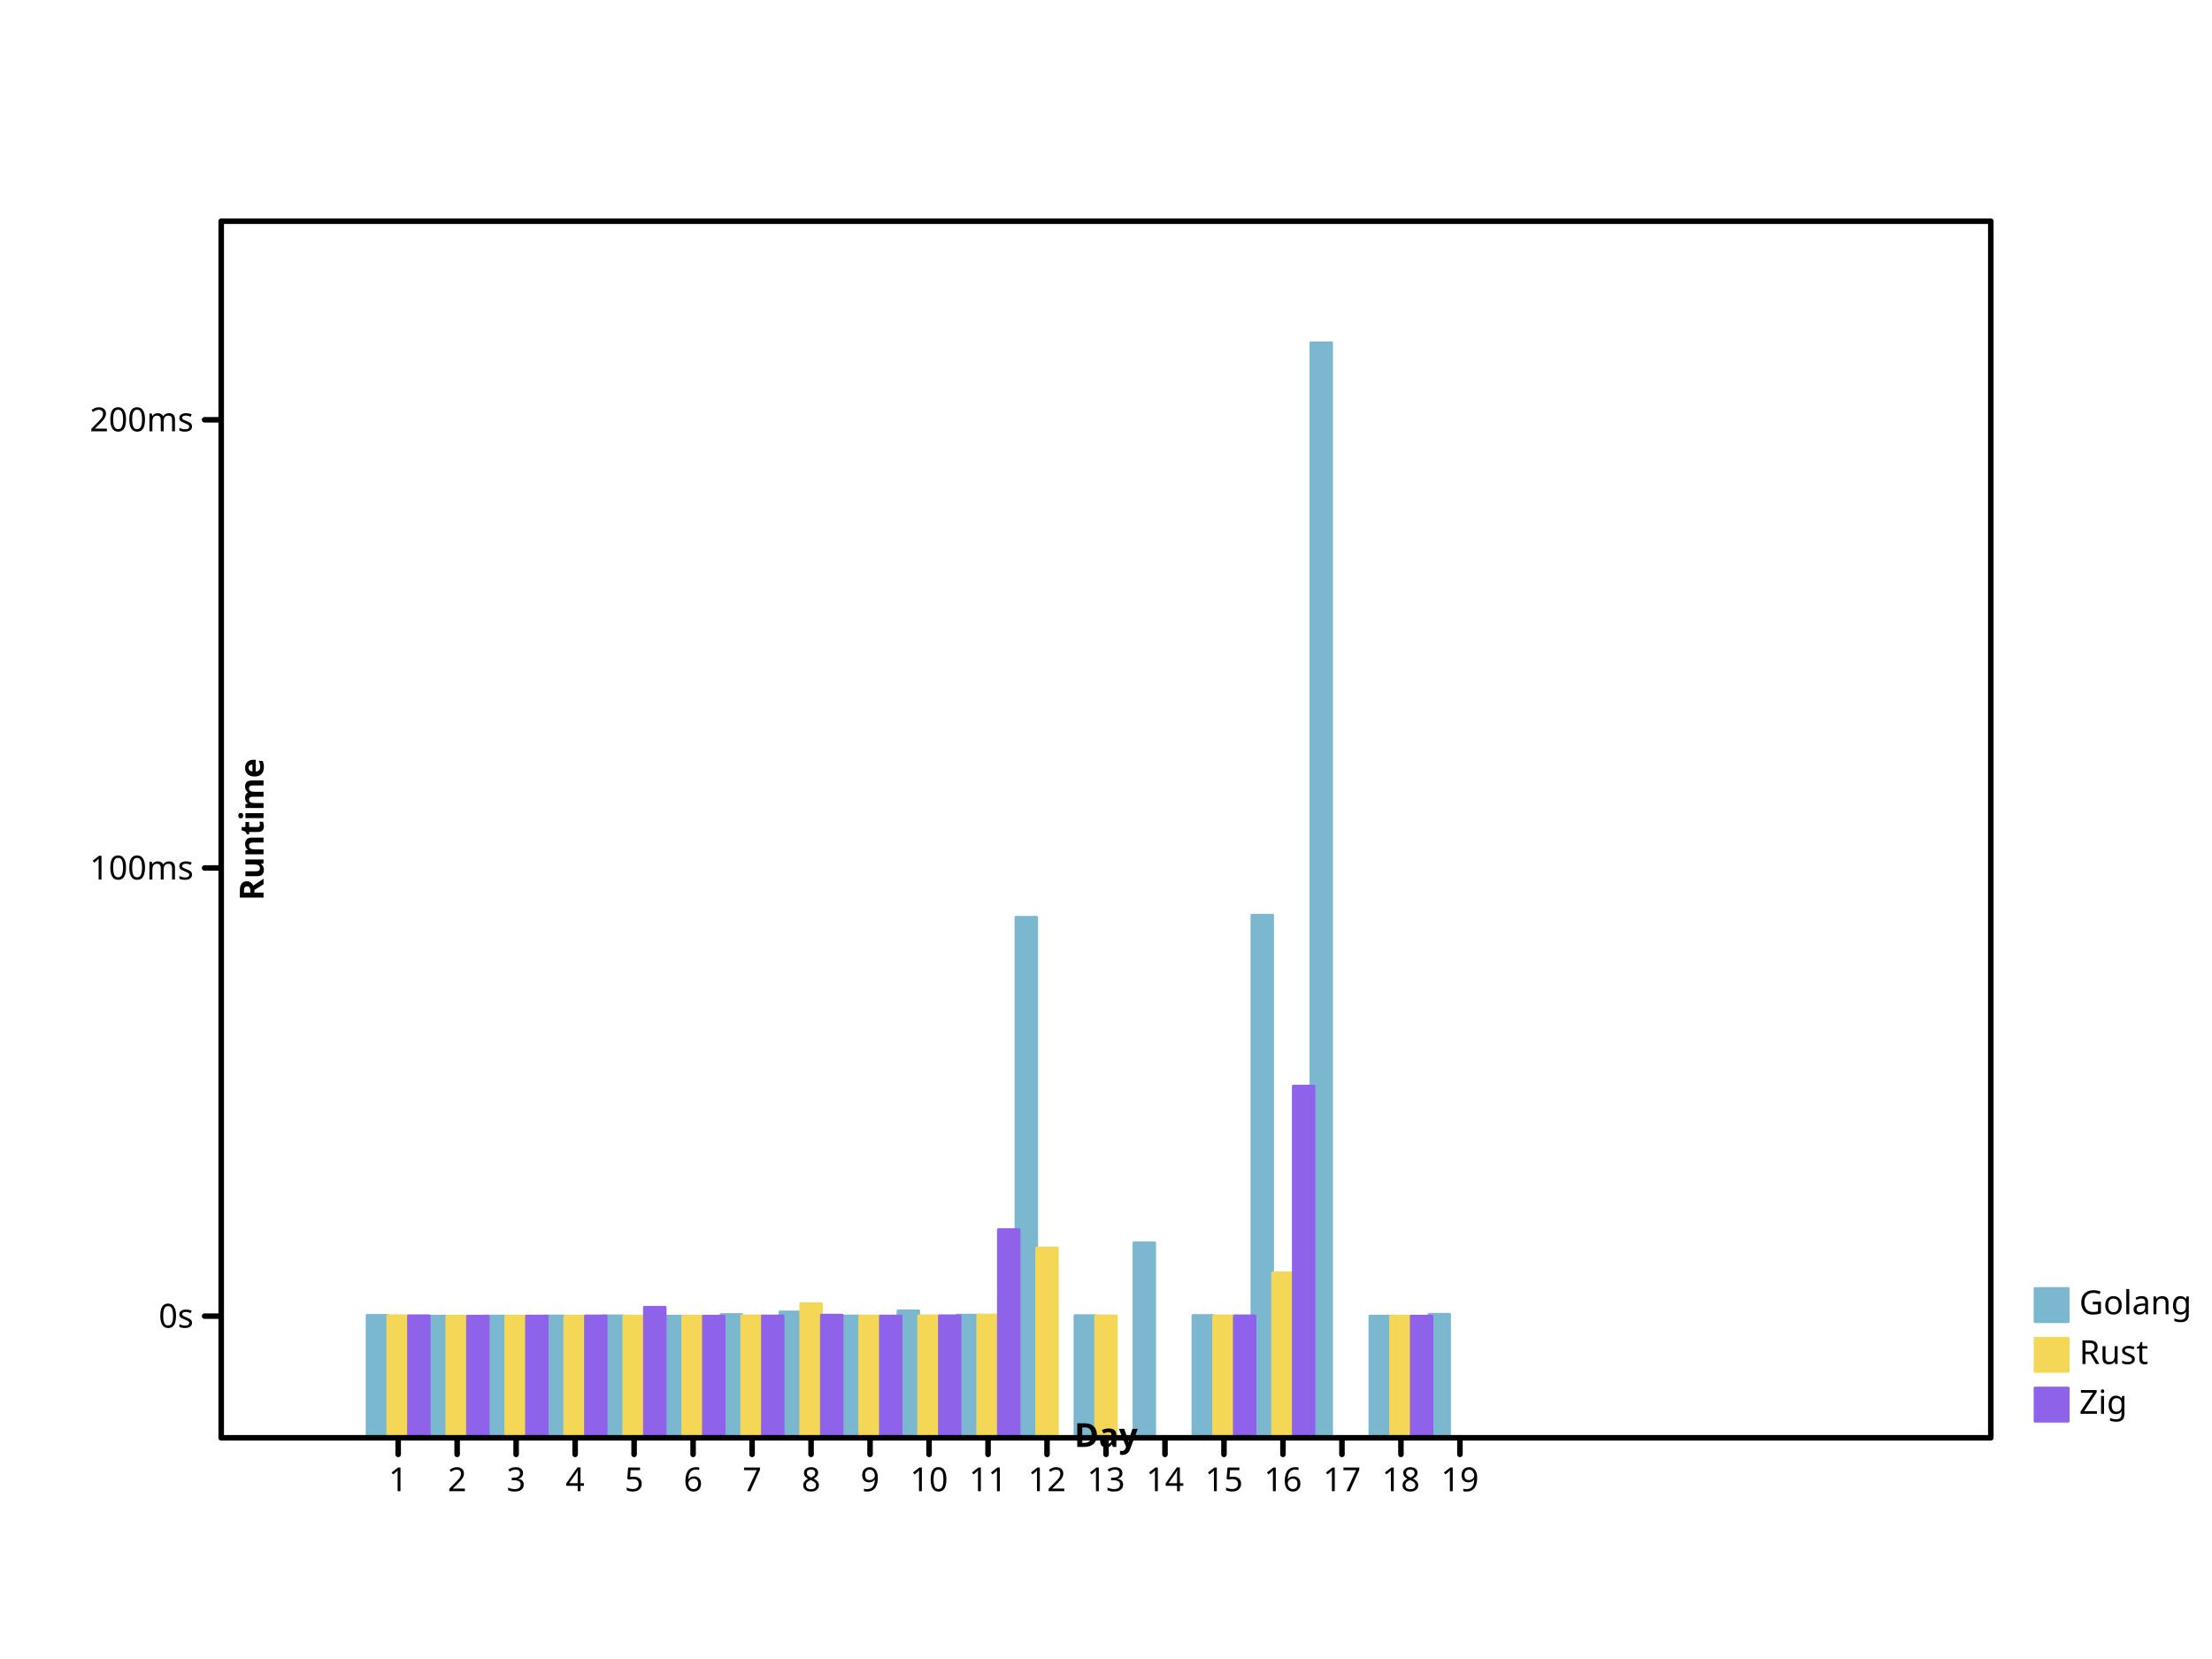
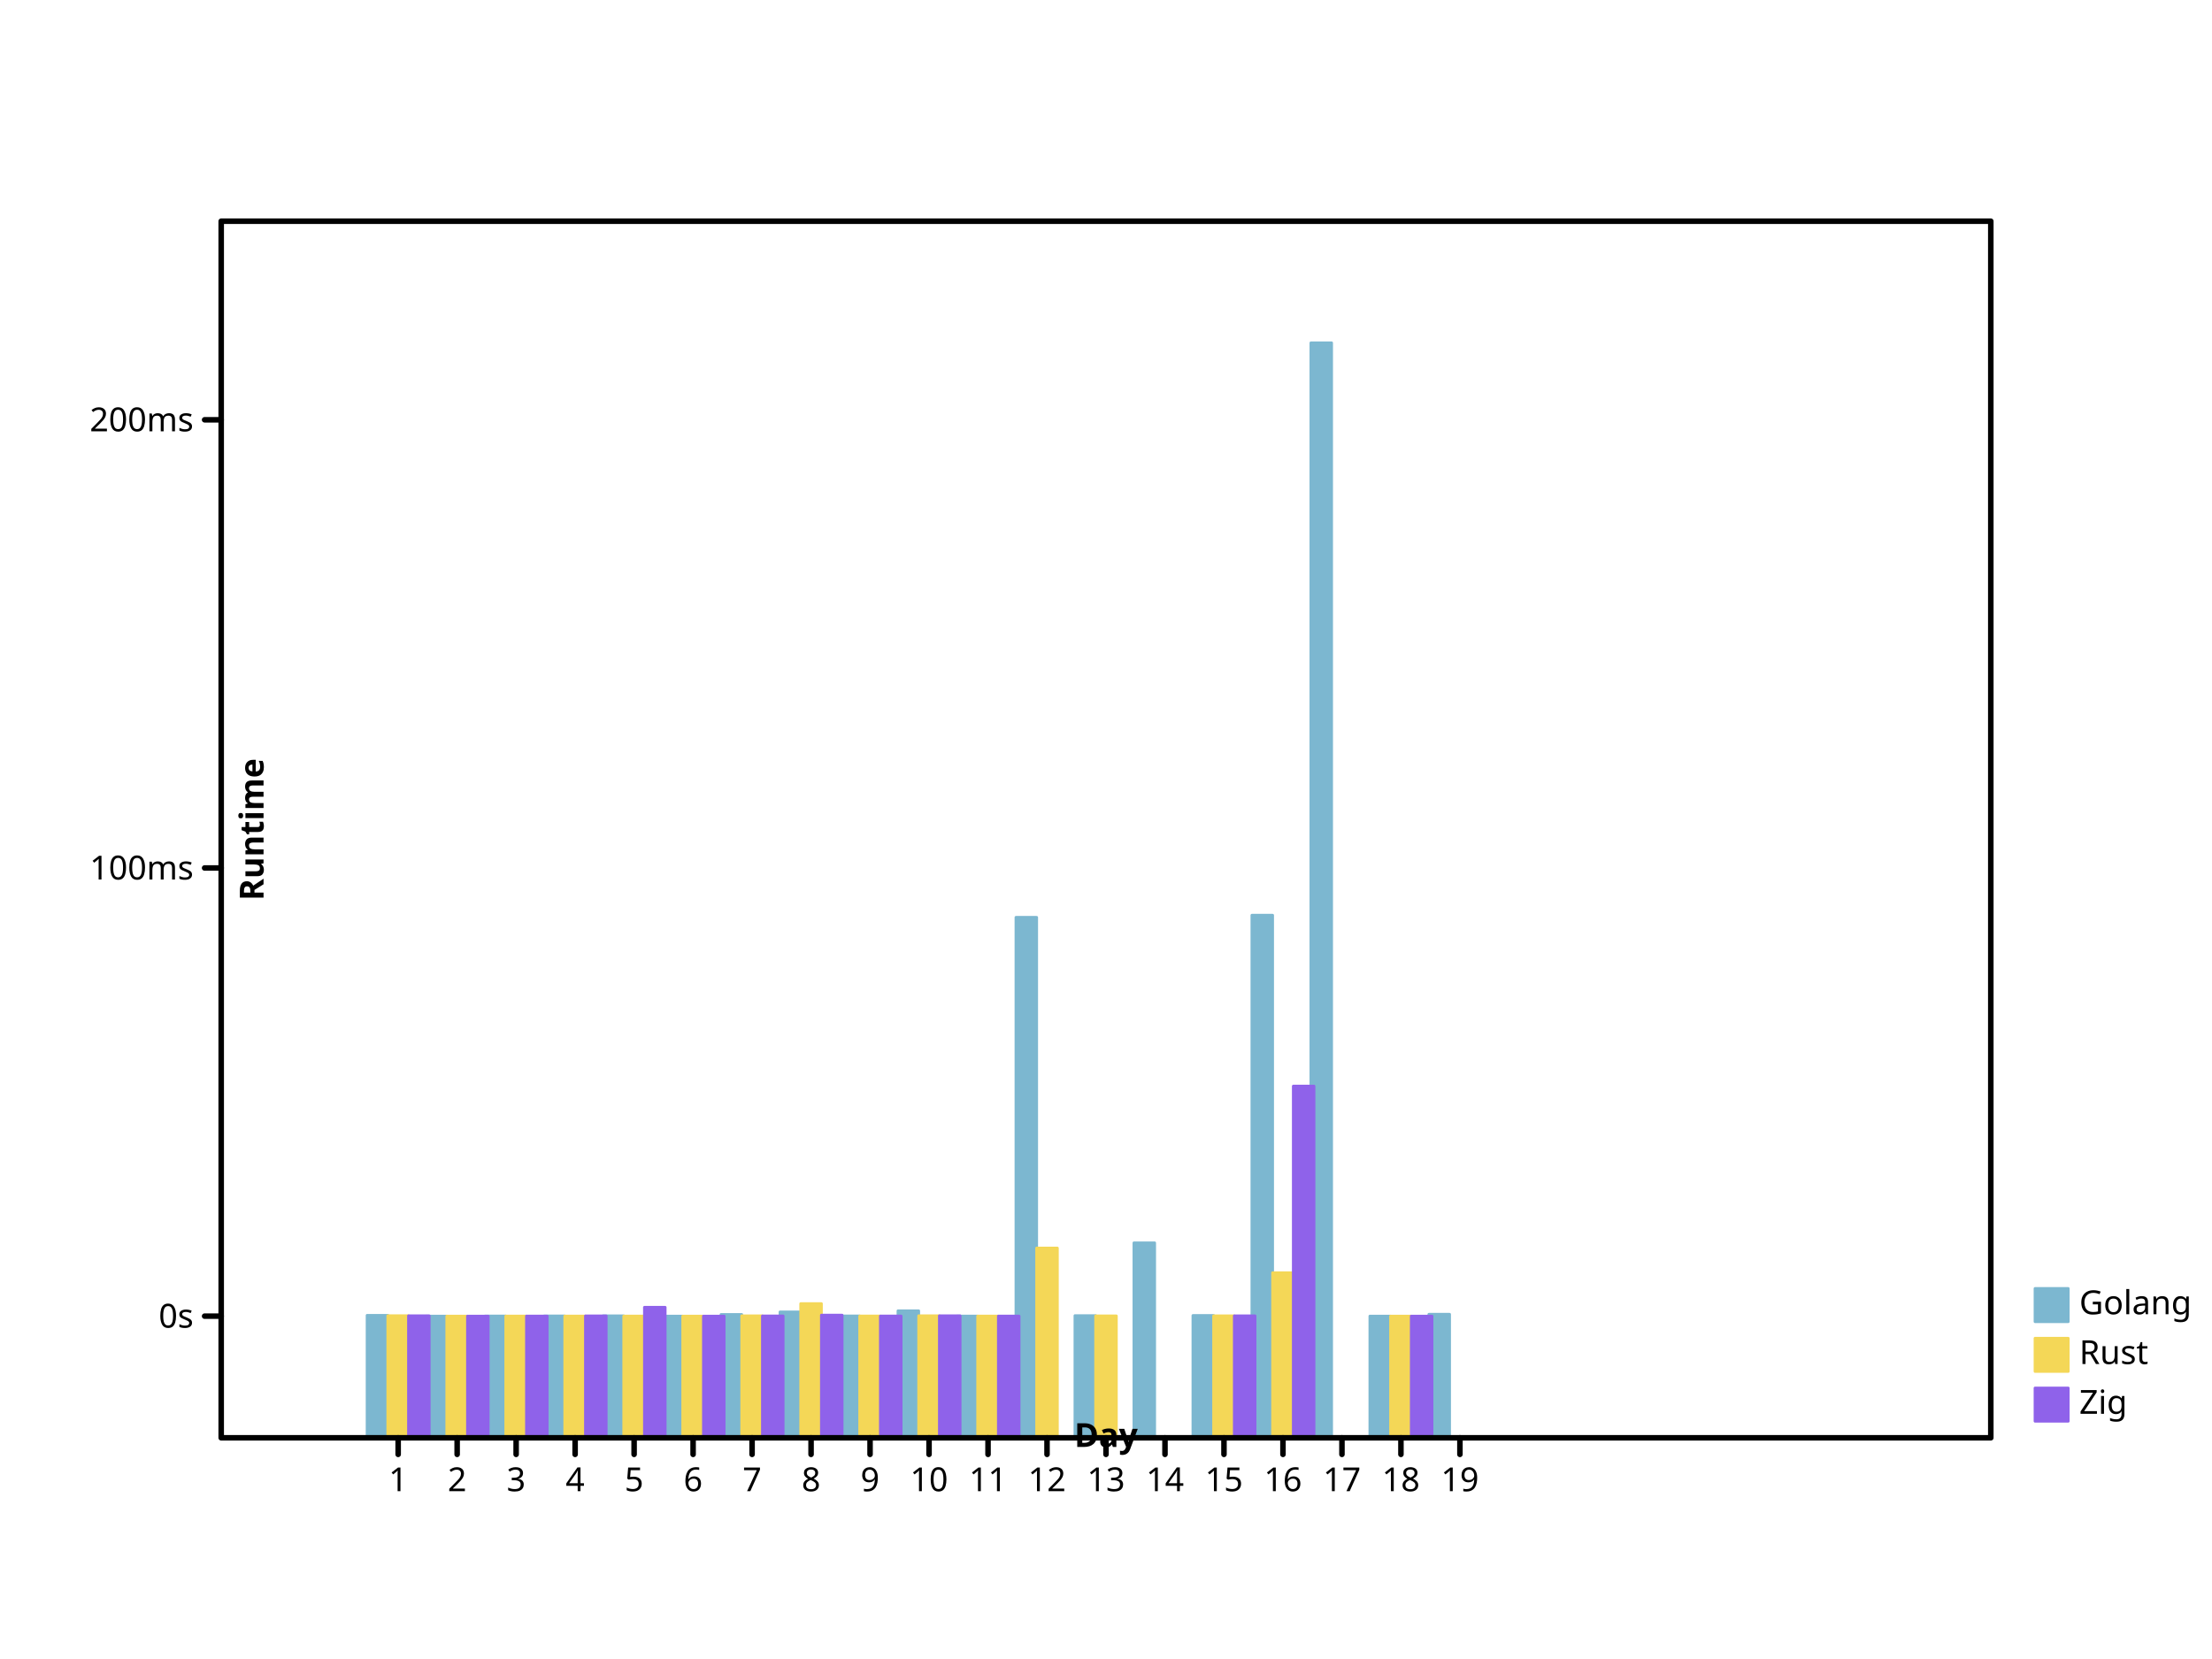
<svg xmlns="http://www.w3.org/2000/svg" preserveAspectRatio="xMidYMid meet" width="800" height="600" viewbox="0 0 800 600">
  <defs>
-     <marker markerUnits="userSpaceOnUse" markerWidth="2%" markerHeight="2%" id="circle" viewBox="0 0 10 10 " refX="5" refY="5">
-       <circle cx="5" cy="5" r="3" fill="none" stroke="black" />
+     <marker refY="5" markerUnits="userSpaceOnUse" markerWidth="2%" markerHeight="2%" id="circle" viewBox="0 0 10 10 " refX="5">
+       <circle cy="5" r="3" fill="none" stroke="black" cx="5" />
    </marker>
-     <marker markerHeight="2%" id="filled-circle" viewBox="0 0 10 10 " refX="5" refY="5" markerUnits="userSpaceOnUse" markerWidth="2%">
-       <circle cx="5" cy="5" r="3" fill="black" stroke="none" />
+     <marker refY="5" markerUnits="userSpaceOnUse" markerWidth="2%" markerHeight="2%" id="filled-circle" viewBox="0 0 10 10 " refX="5">
+       <circle r="3" fill="black" stroke="none" cx="5" cy="5" />
    </marker>
-     <marker markerUnits="userSpaceOnUse" markerWidth="2%" markerHeight="2%" id="square" viewBox="0 0 10 10 " refX="5" refY="5">
-       <rect y="2" width="6" height="6" fill="none" stroke="black" x="2" />
+     <marker markerWidth="2%" markerHeight="2%" id="square" viewBox="0 0 10 10 " refX="5" refY="5" markerUnits="userSpaceOnUse">
+       <rect width="6" height="6" fill="none" stroke="black" x="2" y="2" />
    </marker>
-     <marker refX="5" refY="5" markerUnits="userSpaceOnUse" markerWidth="2%" markerHeight="2%" id="filled-square" viewBox="0 0 10 10 ">
-       <rect stroke="none" x="2" y="2" width="6" height="6" fill="black" />
+     <marker markerHeight="2%" id="filled-square" viewBox="0 0 10 10 " refX="5" refY="5" markerUnits="userSpaceOnUse" markerWidth="2%">
+       <rect width="6" height="6" fill="black" stroke="none" x="2" y="2" />
    </marker>
  </defs>
-   <g fill="hsl(198, 47%, 65%)" stroke="hsl(198, 47%, 65%)" stroke-width="1px" stroke-linecap="round" stroke-linejoin="round" transform="translate(80 520 )scale(1 -1 )">
-     <rect width="7.485380e+00" height="4.428924e+01" vector-effect="non-scaling-stroke" x="5.277193e+01" y="0" />
+   <g stroke-linejoin="round" transform="translate(80 520 )scale(1 -1 )" fill="hsl(198, 47%, 65%)" stroke="hsl(198, 47%, 65%)" stroke-width="1px" stroke-linecap="round">
+     <rect vector-effect="non-scaling-stroke" x="5.277193e+01" y="0" width="7.485380e+00" height="4.428924e+01" />
    <rect vector-effect="non-scaling-stroke" x="7.410526e+01" y="0" width="7.485380e+00" height="4.401184e+01" />
    <rect height="4.404912e+01" vector-effect="non-scaling-stroke" x="9.543860e+01" y="0" width="7.485380e+00" />
-     <rect y="0" width="7.485380e+00" height="4.405551e+01" vector-effect="non-scaling-stroke" x="1.167719e+02" />
-     <rect x="1.381053e+02" y="0" width="7.485380e+00" height="4.409855e+01" vector-effect="non-scaling-stroke" />
-     <rect x="1.594386e+02" y="0" width="7.485380e+00" height="4.400022e+01" vector-effect="non-scaling-stroke" />
-     <rect vector-effect="non-scaling-stroke" x="1.807719e+02" y="0" width="7.485380e+00" height="4.460057e+01" />
-     <rect x="2.021053e+02" y="0" width="7.485380e+00" height="4.552251e+01" vector-effect="non-scaling-stroke" />
-     <rect height="4.406198e+01" vector-effect="non-scaling-stroke" x="2.234386e+02" y="0" width="7.485380e+00" />
+     <rect height="4.405551e+01" vector-effect="non-scaling-stroke" x="1.167719e+02" y="0" width="7.485380e+00" />
+     <rect width="7.485380e+00" height="4.409855e+01" vector-effect="non-scaling-stroke" x="1.381053e+02" y="0" />
+     <rect y="0" width="7.485380e+00" height="4.400022e+01" vector-effect="non-scaling-stroke" x="1.594386e+02" />
+     <rect y="0" width="7.485380e+00" height="4.460057e+01" vector-effect="non-scaling-stroke" x="1.807719e+02" />
+     <rect height="4.552251e+01" vector-effect="non-scaling-stroke" x="2.021053e+02" y="0" width="7.485380e+00" />
+     <rect y="0" width="7.485380e+00" height="4.406198e+01" vector-effect="non-scaling-stroke" x="2.234386e+02" />
    <rect y="0" width="7.485380e+00" height="4.593132e+01" vector-effect="non-scaling-stroke" x="2.447719e+02" />
-     <rect width="7.485380e+00" height="4.436095e+01" vector-effect="non-scaling-stroke" x="2.661053e+02" y="0" />
+     <rect y="0" width="7.485380e+00" height="4.402135e+01" vector-effect="non-scaling-stroke" x="2.661053e+02" />
    <rect vector-effect="non-scaling-stroke" x="2.874386e+02" y="0" width="7.485380e+00" height="1.882304e+02" />
-     <rect x="3.087719e+02" y="0" width="7.485380e+00" height="4.418018e+01" vector-effect="non-scaling-stroke" />
-     <rect height="7.050606e+01" vector-effect="non-scaling-stroke" x="3.301053e+02" y="0" width="7.485380e+00" />
-     <rect vector-effect="non-scaling-stroke" x="3.514386e+02" y="0" width="7.485380e+00" height="4.422847e+01" />
-     <rect vector-effect="non-scaling-stroke" x="3.727719e+02" y="0" width="7.485380e+00" height="1.889965e+02" />
-     <rect y="0" width="7.485380e+00" height="396" vector-effect="non-scaling-stroke" x="3.941053e+02" />
-     <rect vector-effect="non-scaling-stroke" x="4.154386e+02" y="0" width="7.485380e+00" height="4.401090e+01" />
-     <rect height="4.467529e+01" vector-effect="non-scaling-stroke" x="4.367719e+02" y="0" width="7.485380e+00" />
+     <rect y="0" width="7.485380e+00" height="4.418018e+01" vector-effect="non-scaling-stroke" x="3.087719e+02" />
+     <rect x="3.301053e+02" y="0" width="7.485380e+00" height="7.050606e+01" vector-effect="non-scaling-stroke" />
+     <rect y="0" width="7.485380e+00" height="4.422847e+01" vector-effect="non-scaling-stroke" x="3.514386e+02" />
+     <rect width="7.485380e+00" height="1.889965e+02" vector-effect="non-scaling-stroke" x="3.727719e+02" y="0" />
+     <rect vector-effect="non-scaling-stroke" x="3.941053e+02" y="0" width="7.485380e+00" height="396" />
+     <rect y="0" width="7.485380e+00" height="4.401090e+01" vector-effect="non-scaling-stroke" x="4.154386e+02" />
+     <rect vector-effect="non-scaling-stroke" x="4.367719e+02" y="0" width="7.485380e+00" height="4.467529e+01" />
  </g>
-   <g transform="translate(80 520 )scale(1 -1 )" fill="hsl(49, 88%, 65%)" stroke="hsl(49, 88%, 65%)" stroke-width="1px" stroke-linecap="round" stroke-linejoin="round">
-     <rect vector-effect="non-scaling-stroke" x="6.025731e+01" y="0" width="7.485380e+00" height="4.415042e+01" />
-     <rect y="0" width="7.485380e+00" height="4.400388e+01" vector-effect="non-scaling-stroke" x="8.159064e+01" />
-     <rect y="0" width="7.485380e+00" height="4.402812e+01" vector-effect="non-scaling-stroke" x="1.029240e+02" />
-     <rect vector-effect="non-scaling-stroke" x="1.242573e+02" y="0" width="7.485380e+00" height="4.403070e+01" />
-     <rect y="0" width="7.485380e+00" height="4.401793e+01" vector-effect="non-scaling-stroke" x="1.455906e+02" />
+   <g fill="hsl(49, 88%, 65%)" stroke="hsl(49, 88%, 65%)" stroke-width="1px" stroke-linecap="round" stroke-linejoin="round" transform="translate(80 520 )scale(1 -1 )">
+     <rect y="0" width="7.485380e+00" height="4.415042e+01" vector-effect="non-scaling-stroke" x="6.025731e+01" />
+     <rect width="7.485380e+00" height="4.400388e+01" vector-effect="non-scaling-stroke" x="8.159064e+01" y="0" />
+     <rect height="4.402812e+01" vector-effect="non-scaling-stroke" x="1.029240e+02" y="0" width="7.485380e+00" />
+     <rect y="0" width="7.485380e+00" height="4.403070e+01" vector-effect="non-scaling-stroke" x="1.242573e+02" />
+     <rect width="7.485380e+00" height="4.401793e+01" vector-effect="non-scaling-stroke" x="1.455906e+02" y="0" />
    <rect x="1.669240e+02" y="0" width="7.485380e+00" height="4.400016e+01" vector-effect="non-scaling-stroke" />
    <rect y="0" width="7.485380e+00" height="4.411097e+01" vector-effect="non-scaling-stroke" x="1.882573e+02" />
-     <rect width="7.485380e+00" height="4.852199e+01" vector-effect="non-scaling-stroke" x="2.095906e+02" y="0" />
-     <rect width="7.485380e+00" height="4.403505e+01" vector-effect="non-scaling-stroke" x="2.309240e+02" y="0" />
-     <rect vector-effect="non-scaling-stroke" x="2.522573e+02" y="0" width="7.485380e+00" height="4.413886e+01" />
-     <rect x="2.735906e+02" y="0" width="7.485380e+00" height="4.440010e+01" vector-effect="non-scaling-stroke" />
-     <rect height="6.862436e+01" vector-effect="non-scaling-stroke" x="2.949240e+02" y="0" width="7.485380e+00" />
-     <rect height="4.408464e+01" vector-effect="non-scaling-stroke" x="3.162573e+02" y="0" width="7.485380e+00" />
-     <rect x="3.589240e+02" y="0" width="7.485380e+00" height="4.410573e+01" vector-effect="non-scaling-stroke" />
-     <rect x="3.802573e+02" y="0" width="7.485380e+00" height="5.968874e+01" vector-effect="non-scaling-stroke" />
+     <rect vector-effect="non-scaling-stroke" x="2.095906e+02" y="0" width="7.485380e+00" height="4.852199e+01" />
+     <rect x="2.309240e+02" y="0" width="7.485380e+00" height="4.403505e+01" vector-effect="non-scaling-stroke" />
+     <rect height="4.413886e+01" vector-effect="non-scaling-stroke" x="2.522573e+02" y="0" width="7.485380e+00" />
+     <rect width="7.485380e+00" height="4.401687e+01" vector-effect="non-scaling-stroke" x="2.735906e+02" y="0" />
+     <rect x="2.949240e+02" y="0" width="7.485380e+00" height="6.862436e+01" vector-effect="non-scaling-stroke" />
+     <rect y="0" width="7.485380e+00" height="4.408464e+01" vector-effect="non-scaling-stroke" x="3.162573e+02" />
+     <rect y="0" width="7.485380e+00" height="4.410573e+01" vector-effect="non-scaling-stroke" x="3.589240e+02" />
+     <rect height="5.968874e+01" vector-effect="non-scaling-stroke" x="3.802573e+02" y="0" width="7.485380e+00" />
    <rect vector-effect="non-scaling-stroke" x="4.229240e+02" y="0" width="7.485380e+00" height="4.400516e+01" />
  </g>
-   <g stroke-linecap="round" stroke-linejoin="round" transform="translate(80 520 )scale(1 -1 )" fill="hsl(260, 76%, 65%)" stroke="hsl(260, 76%, 65%)" stroke-width="1px">
-     <rect vector-effect="non-scaling-stroke" x="6.774269e+01" y="0" width="7.485380e+00" height="4.412059e+01" />
-     <rect height="4.400422e+01" vector-effect="non-scaling-stroke" x="8.907602e+01" y="0" width="7.485380e+00" />
-     <rect vector-effect="non-scaling-stroke" x="1.104094e+02" y="0" width="7.485380e+00" height="4.402168e+01" />
-     <rect x="1.317427e+02" y="0" width="7.485380e+00" height="4.408589e+01" vector-effect="non-scaling-stroke" />
-     <rect height="4.719520e+01" vector-effect="non-scaling-stroke" x="1.530760e+02" y="0" width="7.485380e+00" />
-     <rect vector-effect="non-scaling-stroke" x="1.744094e+02" y="0" width="7.485380e+00" height="4.400014e+01" />
+   <g stroke-linejoin="round" transform="translate(80 520 )scale(1 -1 )" fill="hsl(260, 76%, 65%)" stroke="hsl(260, 76%, 65%)" stroke-width="1px" stroke-linecap="round">
+     <rect height="4.412059e+01" vector-effect="non-scaling-stroke" x="6.774269e+01" y="0" width="7.485380e+00" />
+     <rect vector-effect="non-scaling-stroke" x="8.907602e+01" y="0" width="7.485380e+00" height="4.400422e+01" />
+     <rect x="1.104094e+02" y="0" width="7.485380e+00" height="4.402168e+01" vector-effect="non-scaling-stroke" />
+     <rect height="4.408589e+01" vector-effect="non-scaling-stroke" x="1.317427e+02" y="0" width="7.485380e+00" />
+     <rect vector-effect="non-scaling-stroke" x="1.530760e+02" y="0" width="7.485380e+00" height="4.719520e+01" />
+     <rect y="0" width="7.485380e+00" height="4.400014e+01" vector-effect="non-scaling-stroke" x="1.744094e+02" />
    <rect x="1.957427e+02" y="0" width="7.485380e+00" height="4.407007e+01" vector-effect="non-scaling-stroke" />
-     <rect x="2.170760e+02" y="0" width="7.485380e+00" height="4.435971e+01" vector-effect="non-scaling-stroke" />
-     <rect y="0" width="7.485380e+00" height="4.403425e+01" vector-effect="non-scaling-stroke" x="2.384094e+02" />
+     <rect width="7.485380e+00" height="4.435971e+01" vector-effect="non-scaling-stroke" x="2.170760e+02" y="0" />
+     <rect x="2.384094e+02" y="0" width="7.485380e+00" height="4.403425e+01" vector-effect="non-scaling-stroke" />
    <rect height="4.412966e+01" vector-effect="non-scaling-stroke" x="2.597427e+02" y="0" width="7.485380e+00" />
-     <rect width="7.485380e+00" height="7.528832e+01" vector-effect="non-scaling-stroke" x="2.810760e+02" y="0" />
-     <rect height="4.410846e+01" vector-effect="non-scaling-stroke" x="3.664094e+02" y="0" width="7.485380e+00" />
-     <rect vector-effect="non-scaling-stroke" x="3.877427e+02" y="0" width="7.485380e+00" height="1.271913e+02" />
+     <rect height="4.401390e+01" vector-effect="non-scaling-stroke" x="2.810760e+02" y="0" width="7.485380e+00" />
+     <rect vector-effect="non-scaling-stroke" x="3.664094e+02" y="0" width="7.485380e+00" height="4.410846e+01" />
+     <rect height="1.271913e+02" vector-effect="non-scaling-stroke" x="3.877427e+02" y="0" width="7.485380e+00" />
    <rect vector-effect="non-scaling-stroke" x="4.304094e+02" y="0" width="7.485380e+00" height="4.400555e+01" />
  </g>
-   <g text-anchor="start" stroke-linecap="round" font-size="12px" stroke-width="1px" stroke-linejoin="round" font-family="sans-serif" fill="hsl(198, 47%, 65%)" stroke="hsl(198, 47%, 65%)" dominant-baseline="hanging" font-style="normal" font-weight="normal">
-     <rect x="736" y="466" width="12" height="12" vector-effect="non-scaling-stroke" />
+   <g stroke="hsl(198, 47%, 65%)" stroke-width="1px" stroke-linecap="round" stroke-linejoin="round" font-family="sans-serif" dominant-baseline="hanging" text-anchor="start" font-style="normal" font-weight="normal" fill="hsl(198, 47%, 65%)" font-size="12px">
+     <rect height="12" vector-effect="non-scaling-stroke" x="736" y="466" width="12" />
    <g fill="black" stroke="black">
-       <text y="466" dominant-baseline="hanging" stroke="none" vector-effect="non-scaling-stroke" x="752">Golang</text>
+       <text x="752" y="466" dominant-baseline="hanging" stroke="none" vector-effect="non-scaling-stroke">Golang</text>
    </g>
-     <g fill="hsl(49, 88%, 65%)" stroke-linecap="round" font-size="12px" stroke-linejoin="round" font-family="sans-serif" font-style="normal" dominant-baseline="hanging" stroke="hsl(49, 88%, 65%)" font-weight="normal" text-anchor="start" stroke-width="1px">
-       <rect width="12" height="12" vector-effect="non-scaling-stroke" x="736" y="484" />
+     <g stroke="hsl(49, 88%, 65%)" font-weight="normal" dominant-baseline="hanging" stroke-width="1px" text-anchor="start" fill="hsl(49, 88%, 65%)" font-family="sans-serif" font-style="normal" stroke-linecap="round" stroke-linejoin="round" font-size="12px">
+       <rect height="12" vector-effect="non-scaling-stroke" x="736" y="484" width="12" />
      <g fill="black" stroke="black">
-         <text y="484" dominant-baseline="hanging" stroke="none" vector-effect="non-scaling-stroke" x="752">Rust</text>
+         <text dominant-baseline="hanging" stroke="none" vector-effect="non-scaling-stroke" x="752" y="484">Rust</text>
      </g>
-       <g dominant-baseline="hanging" fill="hsl(260, 76%, 65%)" stroke="hsl(260, 76%, 65%)" font-size="12px" stroke-width="1px" stroke-linejoin="round" font-family="sans-serif" font-style="normal" text-anchor="start" stroke-linecap="round" font-weight="normal">
-         <rect width="12" height="12" vector-effect="non-scaling-stroke" x="736" y="502" />
+       <g font-style="normal" stroke-linecap="round" fill="hsl(260, 76%, 65%)" stroke-linejoin="round" font-size="12px" text-anchor="start" font-family="sans-serif" font-weight="normal" dominant-baseline="hanging" stroke="hsl(260, 76%, 65%)" stroke-width="1px">
+         <rect y="502" width="12" height="12" vector-effect="non-scaling-stroke" x="736" />
        <g fill="black" stroke="black">
          <text stroke="none" vector-effect="non-scaling-stroke" x="752" y="502" dominant-baseline="hanging">Zig</text>
-           <g font-weight="normal" font-size="12px" stroke-width="2px" dominant-baseline="hanging" stroke-linecap="round" text-anchor="start" stroke-linejoin="round" font-family="sans-serif" fill="none" font-style="normal">
-             <rect width="640" height="440" vector-effect="non-scaling-stroke" x="80" y="80" />
+           <g font-style="normal" stroke-linecap="round" stroke-linejoin="round" font-weight="normal" dominant-baseline="hanging" fill="none" font-size="12px" stroke-width="2px" text-anchor="start" font-family="sans-serif">
+             <rect vector-effect="non-scaling-stroke" x="80" y="80" width="640" height="440" />
          </g>
-           <g font-family="sans-serif" dominant-baseline="hanging" fill="none" font-size="12px" font-weight="normal" stroke-width="2px" stroke-linejoin="round" font-style="normal" text-anchor="start" transform="translate(80 520 )scale(1 -1 )" stroke="black" stroke-linecap="round">
-             <path d="M64,0 L64,-6 M8.533333e+01,0 L8.533333e+01,-6 M1.066667e+02,0 L1.066667e+02,-6 M128,0 L128,-6 M1.493333e+02,0 L1.493333e+02,-6 M1.706667e+02,0 L1.706667e+02,-6 M192,0 L192,-6 M2.133333e+02,0 L2.133333e+02,-6 M2.346667e+02,0 L2.346667e+02,-6 M256,0 L256,-6 M2.773333e+02,0 L2.773333e+02,-6 M2.986667e+02,0 L2.986667e+02,-6 M320,0 L320,-6 M3.413333e+02,0 L3.413333e+02,-6 M3.626667e+02,0 L3.626667e+02,-6 M384,0 L384,-6 M4.053333e+02,0 L4.053333e+02,-6 M4.266667e+02,0 L4.266667e+02,-6 M448,0 L448,-6 " vector-effect="non-scaling-stroke" />
+           <g font-family="sans-serif" stroke="black" stroke-width="2px" font-size="12px" text-anchor="start" fill="none" stroke-linejoin="round" font-style="normal" font-weight="normal" dominant-baseline="hanging" transform="translate(80 520 )scale(1 -1 )" stroke-linecap="round">
+             <path vector-effect="non-scaling-stroke" d="M64,0 L64,-6 M8.533333e+01,0 L8.533333e+01,-6 M1.066667e+02,0 L1.066667e+02,-6 M128,0 L128,-6 M1.493333e+02,0 L1.493333e+02,-6 M1.706667e+02,0 L1.706667e+02,-6 M192,0 L192,-6 M2.133333e+02,0 L2.133333e+02,-6 M2.346667e+02,0 L2.346667e+02,-6 M256,0 L256,-6 M2.773333e+02,0 L2.773333e+02,-6 M2.986667e+02,0 L2.986667e+02,-6 M320,0 L320,-6 M3.413333e+02,0 L3.413333e+02,-6 M3.626667e+02,0 L3.626667e+02,-6 M384,0 L384,-6 M4.053333e+02,0 L4.053333e+02,-6 M4.266667e+02,0 L4.266667e+02,-6 M448,0 L448,-6 " />
          </g>
-           <g stroke-linejoin="round" font-family="sans-serif" font-style="normal" transform="translate(80 520 )scale(1 1 )" stroke="black" font-weight="normal" stroke-width="2px" text-anchor="middle" fill="black" stroke-linecap="round" font-size="12px" dominant-baseline="hanging">
-             <text stroke="none" vector-effect="non-scaling-stroke" x="64" y="10" dominant-baseline="hanging">1</text>
-             <text dominant-baseline="hanging" stroke="none" vector-effect="non-scaling-stroke" x="8.533333e+01" y="10">2</text>
-             <text x="1.066667e+02" y="10" dominant-baseline="hanging" stroke="none" vector-effect="non-scaling-stroke">3</text>
-             <text vector-effect="non-scaling-stroke" x="128" y="10" dominant-baseline="hanging" stroke="none">4</text>
+           <g stroke-linecap="round" stroke-linejoin="round" fill="black" font-family="sans-serif" font-weight="normal" transform="translate(80 520 )scale(1 1 )" stroke-width="2px" font-size="12px" text-anchor="middle" stroke="black" font-style="normal" dominant-baseline="hanging">
+             <text y="10" dominant-baseline="hanging" stroke="none" vector-effect="non-scaling-stroke" x="64">1</text>
+             <text y="10" dominant-baseline="hanging" stroke="none" vector-effect="non-scaling-stroke" x="8.533333e+01">2</text>
+             <text vector-effect="non-scaling-stroke" x="1.066667e+02" y="10" dominant-baseline="hanging" stroke="none">3</text>
+             <text stroke="none" vector-effect="non-scaling-stroke" x="128" y="10" dominant-baseline="hanging">4</text>
            <text stroke="none" vector-effect="non-scaling-stroke" x="1.493333e+02" y="10" dominant-baseline="hanging">5</text>
-             <text vector-effect="non-scaling-stroke" x="1.706667e+02" y="10" dominant-baseline="hanging" stroke="none">6</text>
+             <text y="10" dominant-baseline="hanging" stroke="none" vector-effect="non-scaling-stroke" x="1.706667e+02">6</text>
            <text stroke="none" vector-effect="non-scaling-stroke" x="192" y="10" dominant-baseline="hanging">7</text>
-             <text vector-effect="non-scaling-stroke" x="2.133333e+02" y="10" dominant-baseline="hanging" stroke="none">8</text>
-             <text dominant-baseline="hanging" stroke="none" vector-effect="non-scaling-stroke" x="2.346667e+02" y="10">9</text>
-             <text stroke="none" vector-effect="non-scaling-stroke" x="256" y="10" dominant-baseline="hanging">10</text>
-             <text x="2.773333e+02" y="10" dominant-baseline="hanging" stroke="none" vector-effect="non-scaling-stroke">11</text>
+             <text dominant-baseline="hanging" stroke="none" vector-effect="non-scaling-stroke" x="2.133333e+02" y="10">8</text>
+             <text y="10" dominant-baseline="hanging" stroke="none" vector-effect="non-scaling-stroke" x="2.346667e+02">9</text>
+             <text y="10" dominant-baseline="hanging" stroke="none" vector-effect="non-scaling-stroke" x="256">10</text>
+             <text stroke="none" vector-effect="non-scaling-stroke" x="2.773333e+02" y="10" dominant-baseline="hanging">11</text>
            <text stroke="none" vector-effect="non-scaling-stroke" x="2.986667e+02" y="10" dominant-baseline="hanging">12</text>
-             <text stroke="none" vector-effect="non-scaling-stroke" x="320" y="10" dominant-baseline="hanging">13</text>
-             <text dominant-baseline="hanging" stroke="none" vector-effect="non-scaling-stroke" x="3.413333e+02" y="10">14</text>
-             <text x="3.626667e+02" y="10" dominant-baseline="hanging" stroke="none" vector-effect="non-scaling-stroke">15</text>
-             <text x="384" y="10" dominant-baseline="hanging" stroke="none" vector-effect="non-scaling-stroke">16</text>
-             <text vector-effect="non-scaling-stroke" x="4.053333e+02" y="10" dominant-baseline="hanging" stroke="none">17</text>
-             <text vector-effect="non-scaling-stroke" x="4.266667e+02" y="10" dominant-baseline="hanging" stroke="none">18</text>
-             <text stroke="none" vector-effect="non-scaling-stroke" x="448" y="10" dominant-baseline="hanging">19</text>
+             <text y="10" dominant-baseline="hanging" stroke="none" vector-effect="non-scaling-stroke" x="320">13</text>
+             <text x="3.413333e+02" y="10" dominant-baseline="hanging" stroke="none" vector-effect="non-scaling-stroke">14</text>
+             <text stroke="none" vector-effect="non-scaling-stroke" x="3.626667e+02" y="10" dominant-baseline="hanging">15</text>
+             <text y="10" dominant-baseline="hanging" stroke="none" vector-effect="non-scaling-stroke" x="384">16</text>
+             <text dominant-baseline="hanging" stroke="none" vector-effect="non-scaling-stroke" x="4.053333e+02" y="10">17</text>
+             <text y="10" dominant-baseline="hanging" stroke="none" vector-effect="non-scaling-stroke" x="4.266667e+02">18</text>
+             <text x="448" y="10" dominant-baseline="hanging" stroke="none" vector-effect="non-scaling-stroke">19</text>
          </g>
-           <g font-size="12px" font-weight="bold" text-anchor="middle" font-family="sans-serif" dominant-baseline="baseline" transform="translate(80 520 )scale(1 1 )rotate(0 0 0 )" stroke="black" stroke-linecap="round" stroke-width="2px" stroke-linejoin="round" font-style="normal" fill="black">
-             <text y="-6" dominant-baseline="baseline" stroke="none" vector-effect="non-scaling-stroke" x="320">Day</text>
+           <g font-weight="bold" dominant-baseline="baseline" transform="translate(80 520 )scale(1 1 )rotate(0 0 0 )" fill="black" font-size="12px" font-family="sans-serif" font-style="normal" stroke-linejoin="round" stroke="black" stroke-width="2px" text-anchor="middle" stroke-linecap="round">
+             <text vector-effect="non-scaling-stroke" x="320" y="-6" dominant-baseline="baseline" stroke="none">Day</text>
          </g>
-           <g font-weight="bold" transform="translate(80 520 )scale(1 -1 )" fill="black" stroke="black" stroke-width="2px" stroke-linejoin="round" font-size="12px" text-anchor="middle" stroke-linecap="round" font-style="normal" dominant-baseline="baseline" font-family="sans-serif">
-             <path d="M0,44 L-6,44 M0,2.060886e+02 L-6,2.060886e+02 M0,3.681773e+02 L-6,3.681773e+02 " vector-effect="non-scaling-stroke" />
+           <g stroke="black" text-anchor="middle" fill="black" font-family="sans-serif" font-style="normal" font-weight="bold" dominant-baseline="baseline" transform="translate(80 520 )scale(1 -1 )" stroke-width="2px" font-size="12px" stroke-linejoin="round" stroke-linecap="round">
+             <path vector-effect="non-scaling-stroke" d="M0,44 L-6,44 M0,2.060886e+02 L-6,2.060886e+02 M0,3.681773e+02 L-6,3.681773e+02 " />
          </g>
-           <g text-anchor="end" stroke-linejoin="round" font-family="sans-serif" dominant-baseline="middle" stroke-width="2px" font-weight="normal" transform="translate(80 520 )scale(1 1 )" fill="black" font-style="normal" stroke="black" stroke-linecap="round" font-size="12px">
-             <text dominant-baseline="middle" stroke="none" vector-effect="non-scaling-stroke" x="-10" y="-44">0s</text>
+           <g font-weight="normal" stroke="black" font-size="12px" dominant-baseline="middle" transform="translate(80 520 )scale(1 1 )" stroke-linecap="round" font-style="normal" text-anchor="end" stroke-linejoin="round" font-family="sans-serif" fill="black" stroke-width="2px">
+             <text vector-effect="non-scaling-stroke" x="-10" y="-44" dominant-baseline="middle" stroke="none">0s</text>
            <text stroke="none" vector-effect="non-scaling-stroke" x="-10" y="-2.060886e+02" dominant-baseline="middle">100ms</text>
-             <text dominant-baseline="middle" stroke="none" vector-effect="non-scaling-stroke" x="-10" y="-3.681773e+02">200ms</text>
+             <text stroke="none" vector-effect="non-scaling-stroke" x="-10" y="-3.681773e+02" dominant-baseline="middle">200ms</text>
          </g>
-           <g stroke="black" font-style="normal" stroke-width="2px" stroke-linejoin="round" font-size="12px" text-anchor="middle" fill="black" font-family="sans-serif" dominant-baseline="hanging" stroke-linecap="round" font-weight="bold" transform="translate(80 520 )scale(1 1 )rotate(-90 0 0 )">
-             <text stroke="none" vector-effect="non-scaling-stroke" x="220" y="6" dominant-baseline="hanging">Runtime</text>
+           <g text-anchor="middle" stroke="black" font-size="12px" font-weight="bold" transform="translate(80 520 )scale(1 1 )rotate(-90 0 0 )" stroke-linecap="round" font-family="sans-serif" font-style="normal" fill="black" stroke-width="2px" dominant-baseline="hanging" stroke-linejoin="round">
+             <text y="6" dominant-baseline="hanging" stroke="none" vector-effect="non-scaling-stroke" x="220">Runtime</text>
          </g>
        </g>
      </g>
    </g>
  </g>
</svg>
